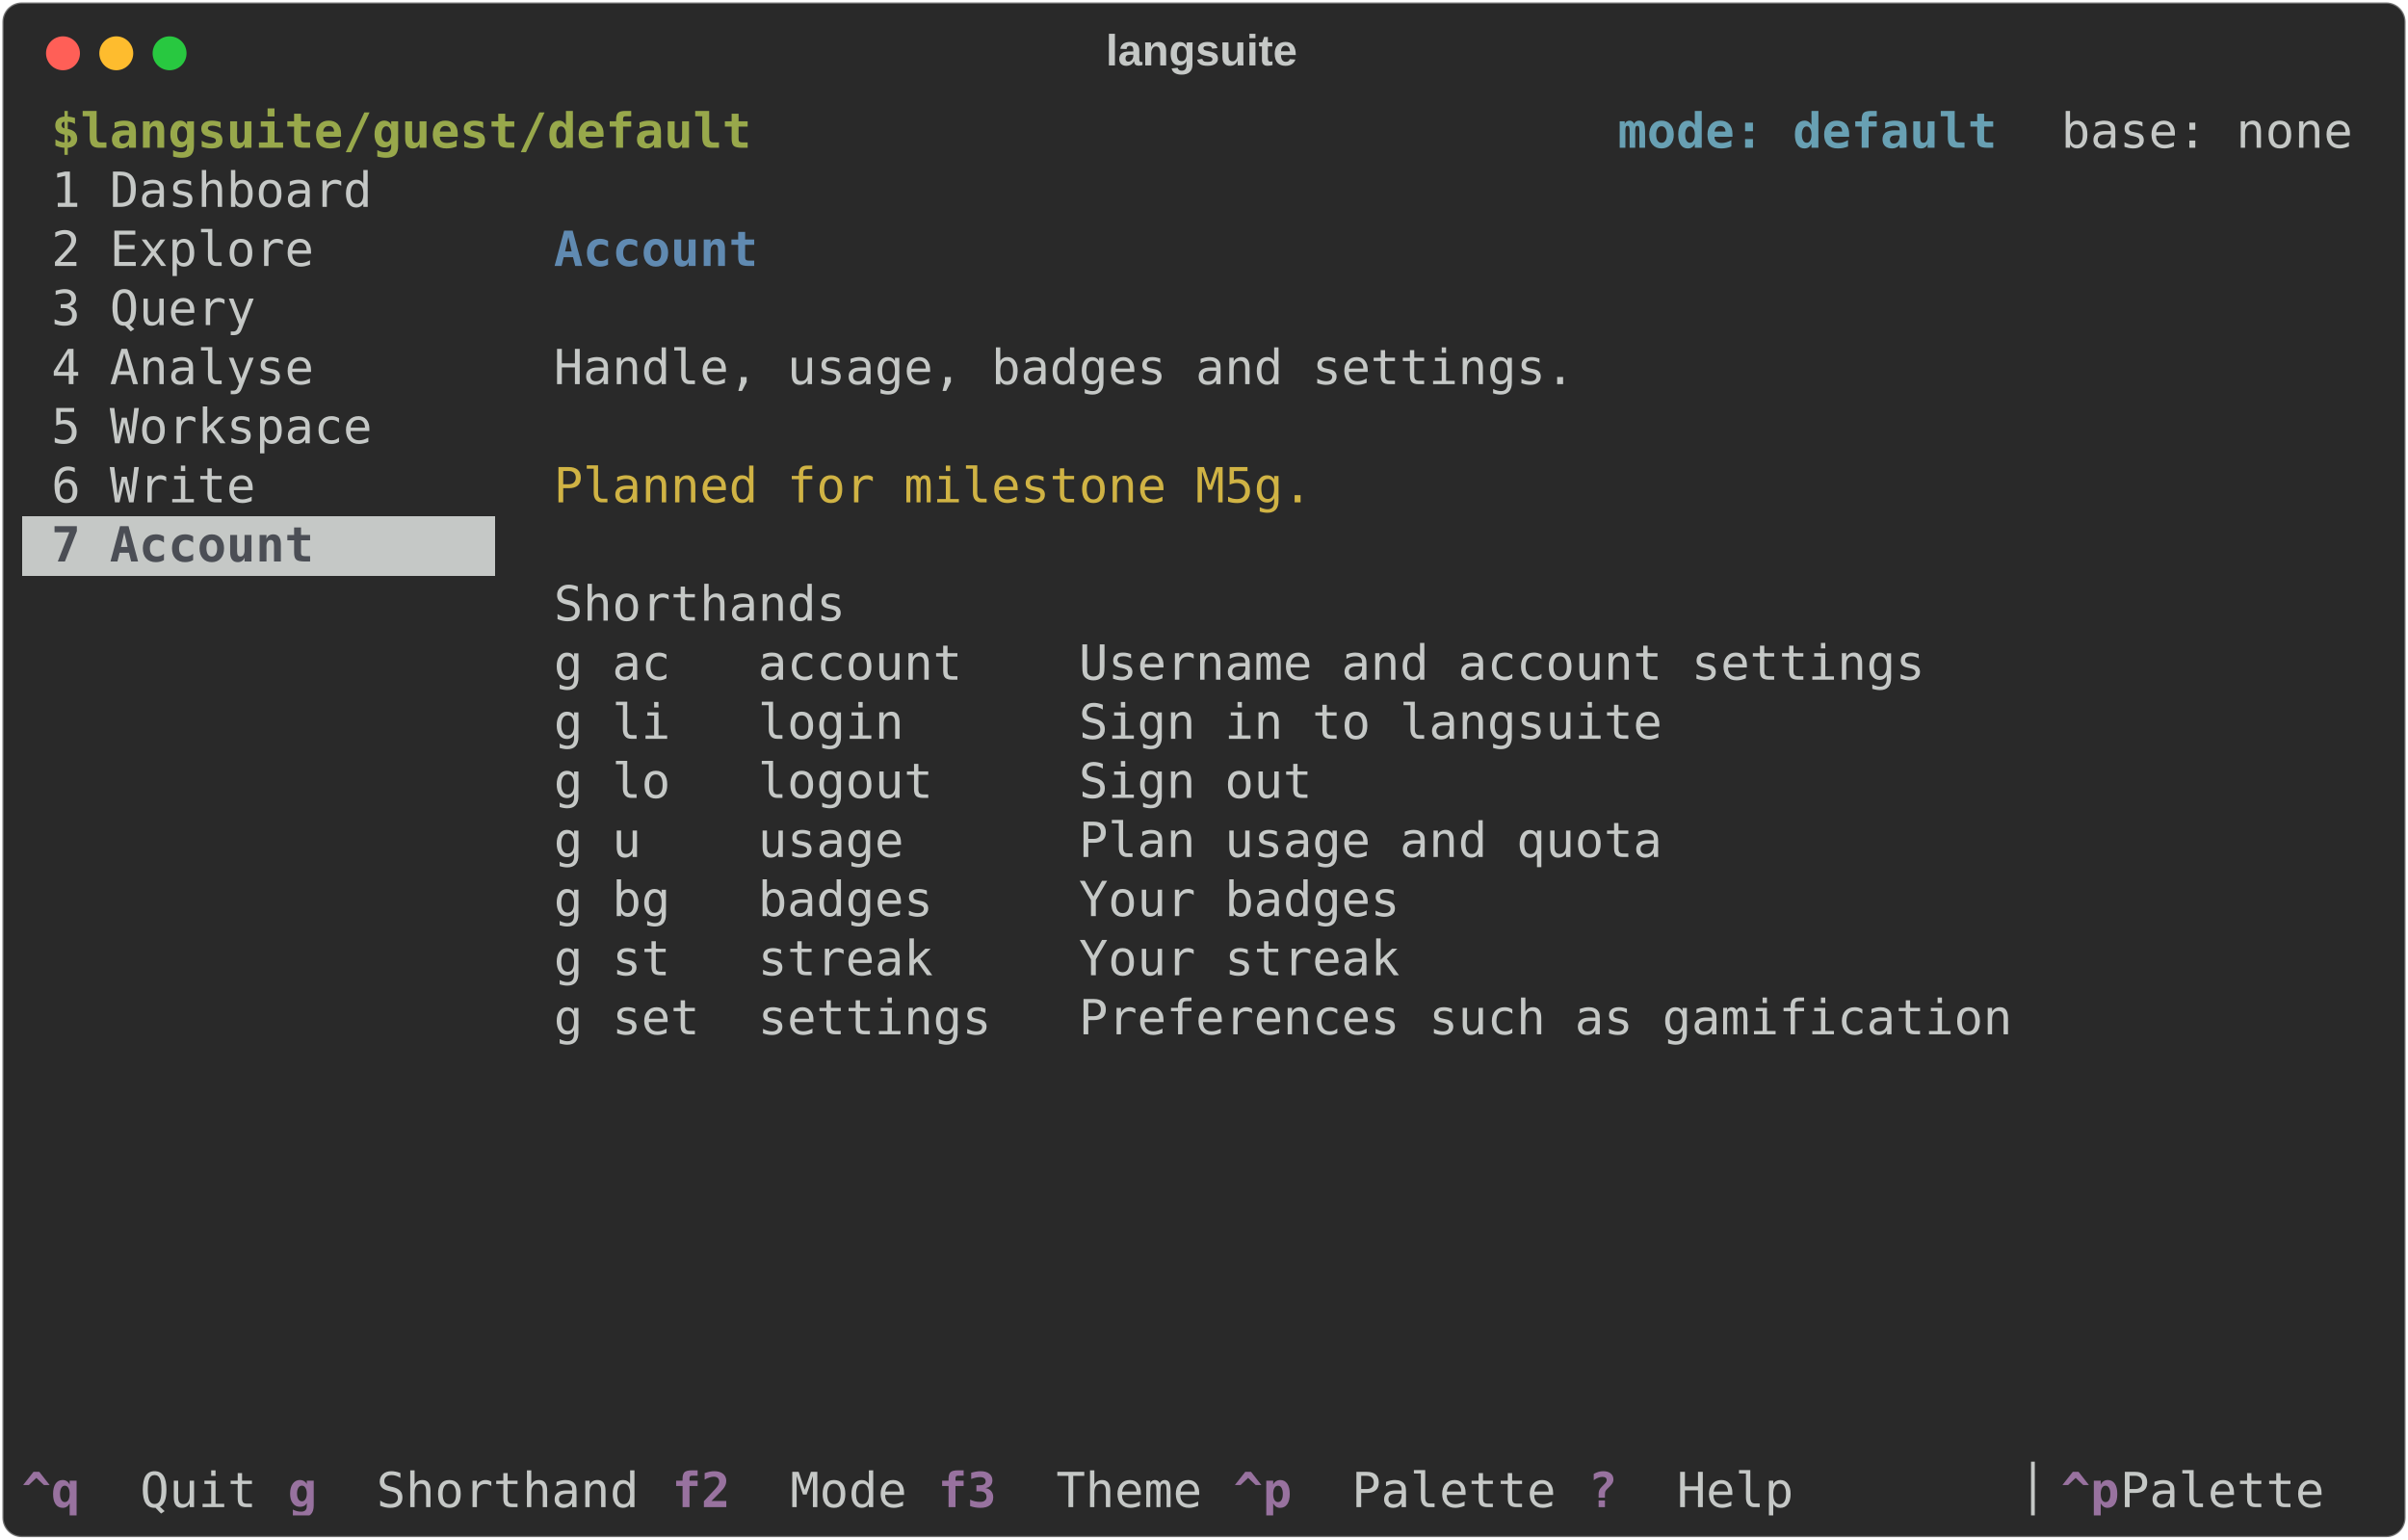
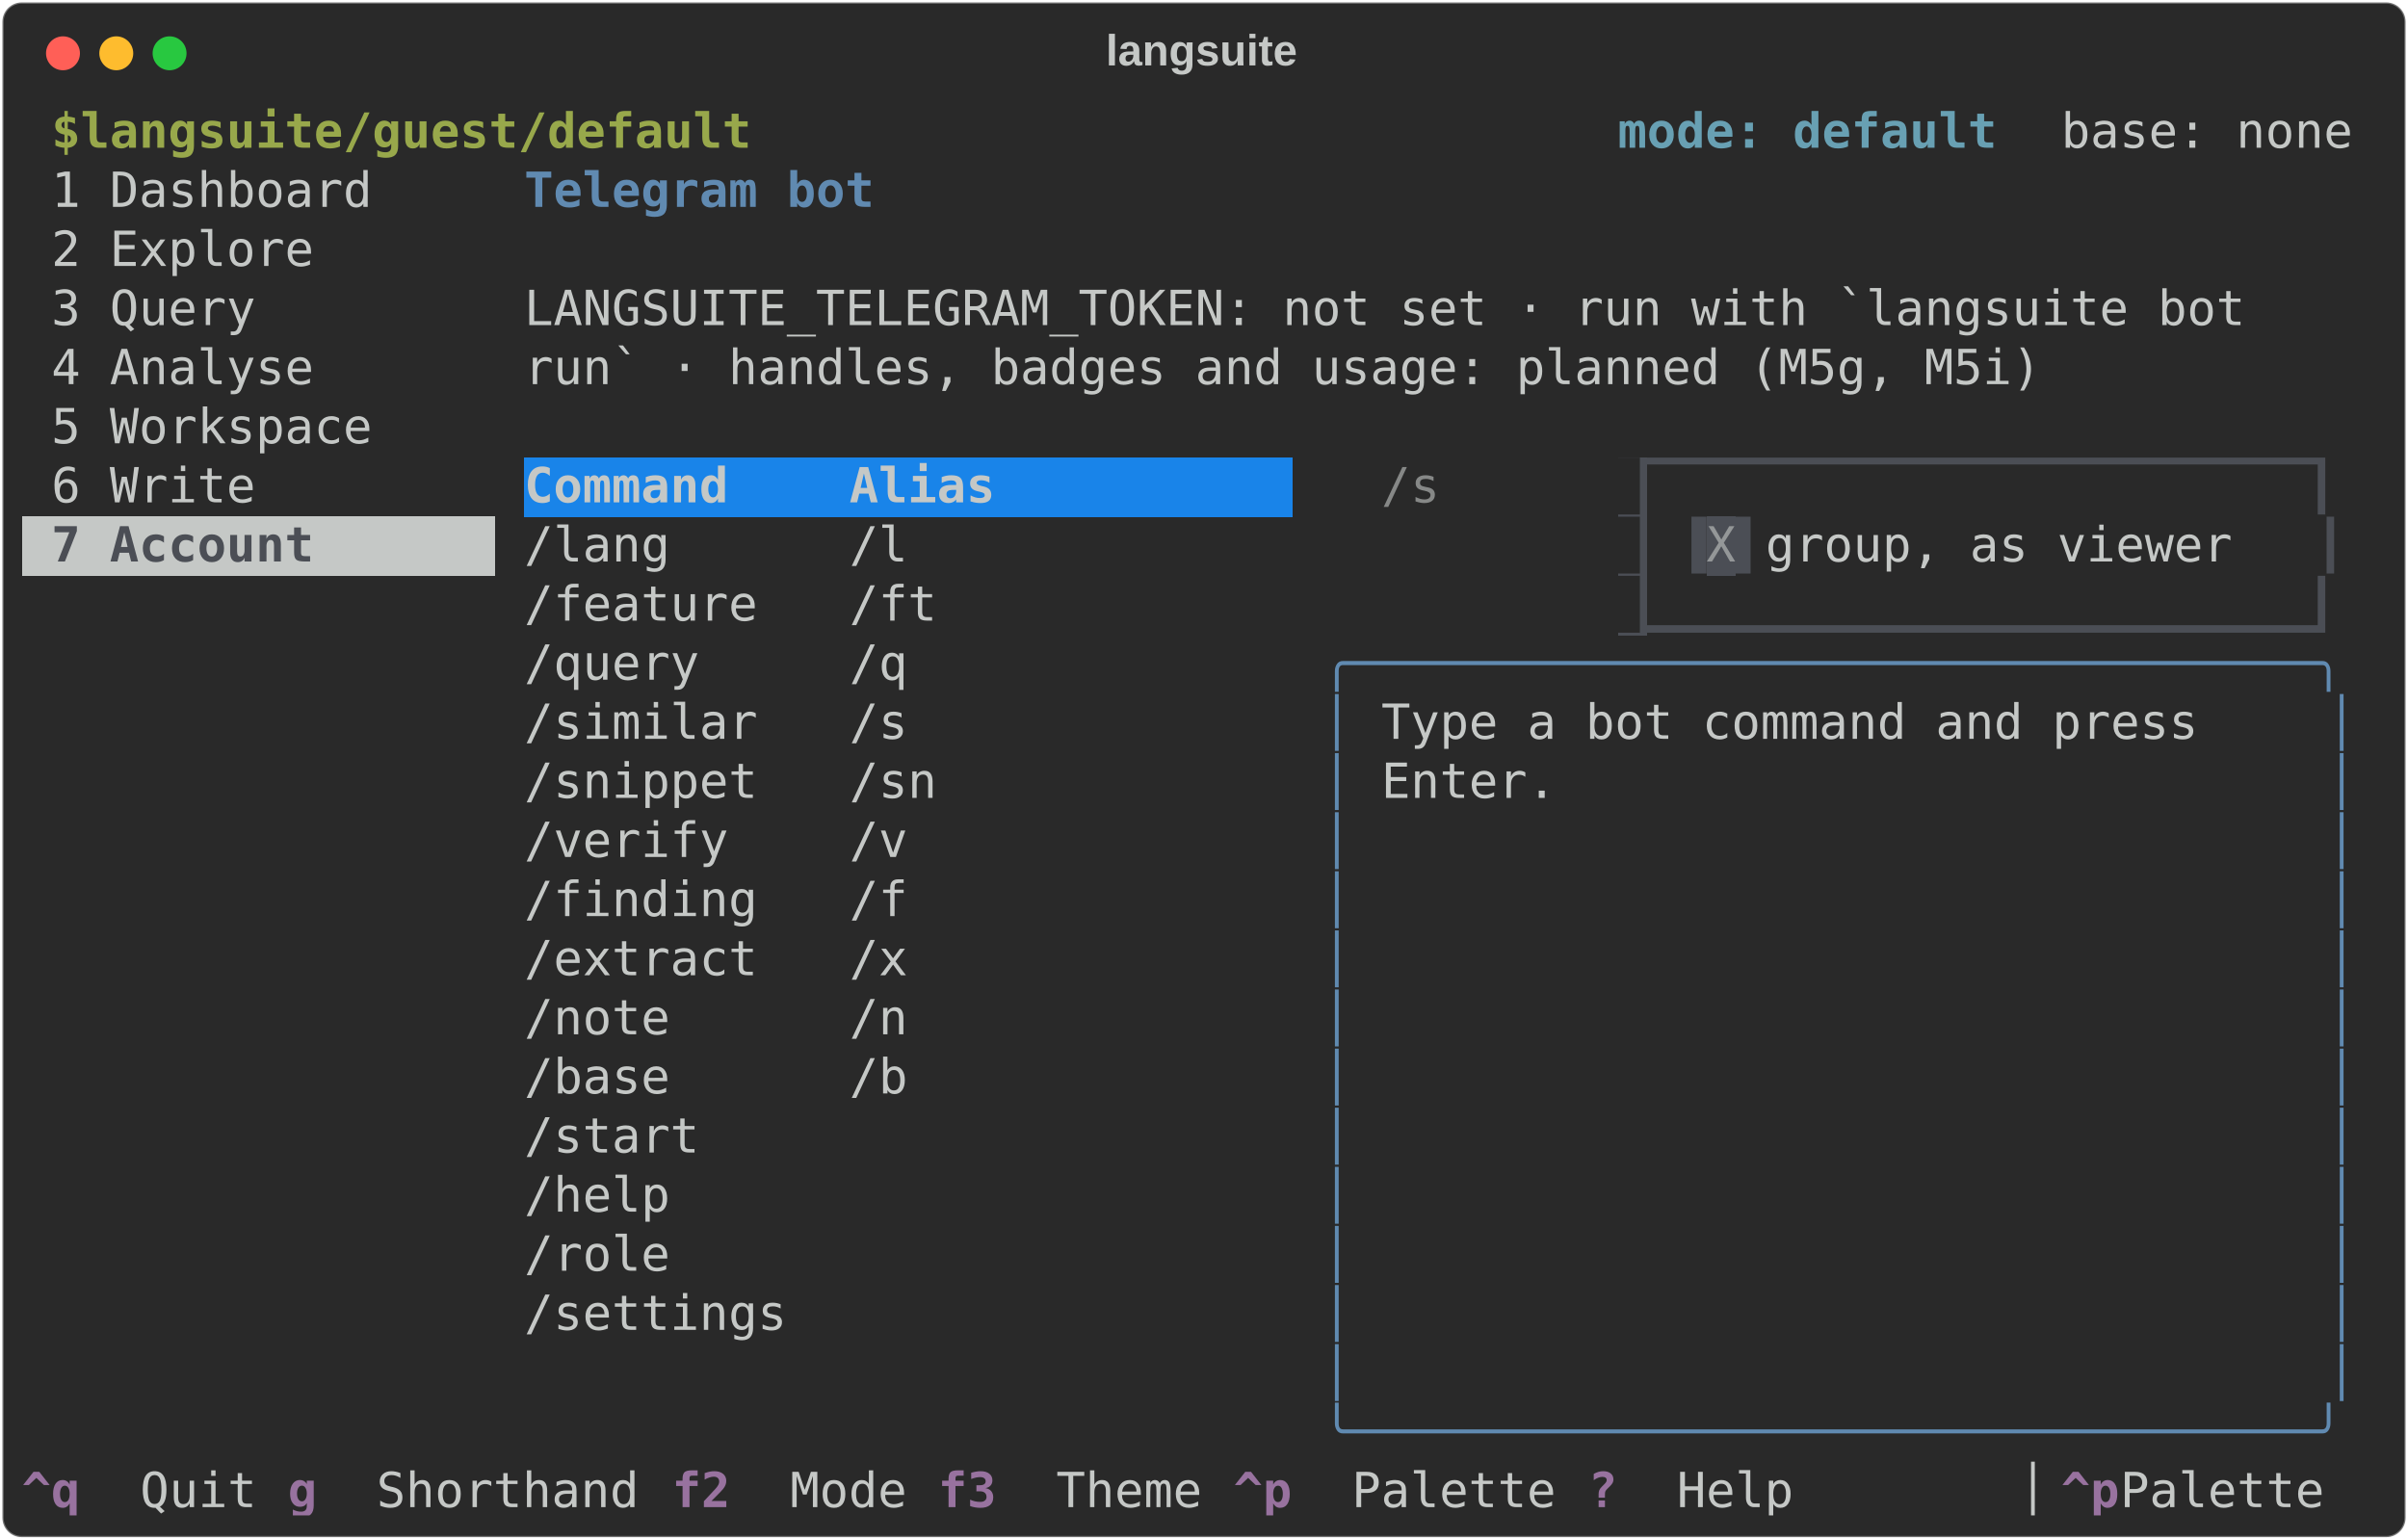
<svg xmlns="http://www.w3.org/2000/svg" class="rich-terminal" viewBox="0 0 994 635.6">
  <style>

    @font-face {
        font-family: "Fira Code";
        src: local("FiraCode-Regular"),
                url("https://cdnjs.cloudflare.com/ajax/libs/firacode/6.2.0/woff2/FiraCode-Regular.woff2") format("woff2"),
                url("https://cdnjs.cloudflare.com/ajax/libs/firacode/6.2.0/woff/FiraCode-Regular.woff") format("woff");
        font-style: normal;
        font-weight: 400;
    }
    @font-face {
        font-family: "Fira Code";
        src: local("FiraCode-Bold"),
                url("https://cdnjs.cloudflare.com/ajax/libs/firacode/6.2.0/woff2/FiraCode-Bold.woff2") format("woff2"),
                url("https://cdnjs.cloudflare.com/ajax/libs/firacode/6.2.0/woff/FiraCode-Bold.woff") format("woff");
        font-style: bold;
        font-weight: 700;
    }

    .terminal-matrix {
        font-family: Fira Code, monospace;
        font-size: 20px;
        line-height: 24.4px;
        font-variant-east-asian: full-width;
    }

    .terminal-title {
        font-size: 18px;
        font-weight: bold;
        font-family: arial;
    }

    .terminal-r1 { fill: #c5c8c6 }
.terminal-r2 { fill: #98a84b;font-weight: bold }
.terminal-r3 { fill: #68a0b3;font-weight: bold }
.terminal-r4 { fill: #608ab1;font-weight: bold }
- .terminal-r5 { fill: #d0b344 }
- .terminal-r6 { fill: #4b4e55;font-weight: bold }
- .terminal-r7 { fill: #98729f;font-weight: bold }
+ .terminal-r5 { fill: #c5c8c6;font-weight: bold }
+ .terminal-r6 { fill: #868887 }
+ .terminal-r7 { fill: #292929 }
+ .terminal-r8 { fill: #4b4e55 }
+ .terminal-r9 { fill: #4b4e55;font-weight: bold }
+ .terminal-r10 { fill: #949798 }
+ .terminal-r11 { fill: #608ab1 }
+ .terminal-r12 { fill: #98729f;font-weight: bold }
    </style>
  <defs>
    <clipPath id="terminal-clip-terminal">
      <rect x="0" y="0" width="975.0" height="584.6" />
    </clipPath>
    <clipPath id="terminal-line-0">
      <rect x="0" y="1.5" width="976" height="24.65" />
    </clipPath>
    <clipPath id="terminal-line-1">
      <rect x="0" y="25.9" width="976" height="24.65" />
    </clipPath>
    <clipPath id="terminal-line-2">
      <rect x="0" y="50.3" width="976" height="24.65" />
    </clipPath>
    <clipPath id="terminal-line-3">
      <rect x="0" y="74.7" width="976" height="24.65" />
    </clipPath>
    <clipPath id="terminal-line-4">
      <rect x="0" y="99.1" width="976" height="24.65" />
    </clipPath>
    <clipPath id="terminal-line-5">
      <rect x="0" y="123.5" width="976" height="24.65" />
    </clipPath>
    <clipPath id="terminal-line-6">
      <rect x="0" y="147.9" width="976" height="24.65" />
    </clipPath>
    <clipPath id="terminal-line-7">
      <rect x="0" y="172.3" width="976" height="24.65" />
    </clipPath>
    <clipPath id="terminal-line-8">
      <rect x="0" y="196.7" width="976" height="24.65" />
    </clipPath>
    <clipPath id="terminal-line-9">
      <rect x="0" y="221.1" width="976" height="24.65" />
    </clipPath>
    <clipPath id="terminal-line-10">
      <rect x="0" y="245.5" width="976" height="24.65" />
    </clipPath>
    <clipPath id="terminal-line-11">
      <rect x="0" y="269.9" width="976" height="24.65" />
    </clipPath>
    <clipPath id="terminal-line-12">
      <rect x="0" y="294.3" width="976" height="24.65" />
    </clipPath>
    <clipPath id="terminal-line-13">
      <rect x="0" y="318.7" width="976" height="24.65" />
    </clipPath>
    <clipPath id="terminal-line-14">
      <rect x="0" y="343.1" width="976" height="24.65" />
    </clipPath>
    <clipPath id="terminal-line-15">
      <rect x="0" y="367.5" width="976" height="24.65" />
    </clipPath>
    <clipPath id="terminal-line-16">
      <rect x="0" y="391.9" width="976" height="24.65" />
    </clipPath>
    <clipPath id="terminal-line-17">
      <rect x="0" y="416.3" width="976" height="24.65" />
    </clipPath>
    <clipPath id="terminal-line-18">
      <rect x="0" y="440.7" width="976" height="24.65" />
    </clipPath>
    <clipPath id="terminal-line-19">
      <rect x="0" y="465.1" width="976" height="24.65" />
    </clipPath>
    <clipPath id="terminal-line-20">
      <rect x="0" y="489.5" width="976" height="24.65" />
    </clipPath>
    <clipPath id="terminal-line-21">
      <rect x="0" y="513.9" width="976" height="24.65" />
    </clipPath>
    <clipPath id="terminal-line-22">
      <rect x="0" y="538.3" width="976" height="24.65" />
    </clipPath>
  </defs>
  <rect fill="#292929" stroke="rgba(255,255,255,0.35)" stroke-width="1" x="1" y="1" width="992" height="633.6" rx="8" />
  <text class="terminal-title" fill="#c5c8c6" text-anchor="middle" x="496" y="27">langsuite</text>
  <g transform="translate(26,22)">
    <circle cx="0" cy="0" r="7" fill="#ff5f57" />
    <circle cx="22" cy="0" r="7" fill="#febc2e" />
    <circle cx="44" cy="0" r="7" fill="#28c840" />
  </g>
  <g transform="translate(9, 41)" clip-path="url(#terminal-clip-terminal)">
+     <rect fill="#1984e9" x="207.4" y="147.9" width="134.2" height="24.65" shape-rendering="crispEdges" />
+     <rect fill="#1984e9" x="341.6" y="147.9" width="85.4" height="24.65" shape-rendering="crispEdges" />
+     <rect fill="#1984e9" x="427" y="147.9" width="97.6" height="24.65" shape-rendering="crispEdges" />
+     <rect fill="#4b4e55" x="658.8" y="147.9" width="12.2" height="24.65" shape-rendering="crispEdges" />
    <rect fill="#c5c8c6" x="0" y="172.3" width="12.2" height="24.65" shape-rendering="crispEdges" />
    <rect fill="#c5c8c6" x="12.2" y="172.3" width="109.8" height="24.65" shape-rendering="crispEdges" />
    <rect fill="#c5c8c6" x="122" y="172.3" width="73.2" height="24.65" shape-rendering="crispEdges" />
+     <rect fill="#4b4e55" x="658.8" y="172.3" width="12.2" height="24.65" shape-rendering="crispEdges" />
+     <rect fill="#4b4e55" x="695.4" y="172.3" width="12.2" height="24.65" shape-rendering="crispEdges" />
+     <rect fill="#4b4e55" x="658.8" y="196.7" width="12.2" height="24.65" shape-rendering="crispEdges" />
    <g class="terminal-matrix">
      <text class="terminal-r2" x="12.2" y="20" textLength="292.8" clip-path="url(#terminal-line-0)">$langsuite/guest/default</text>
      <text class="terminal-r3" x="658.8" y="20" textLength="158.6" clip-path="url(#terminal-line-0)">mode: default</text>
      <text class="terminal-r1" x="841.8" y="20" textLength="122" clip-path="url(#terminal-line-0)">base: none</text>
      <text class="terminal-r1" x="976" y="20" textLength="12.2" clip-path="url(#terminal-line-0)">
</text>
      <text class="terminal-r1" x="12.2" y="44.4" textLength="134.2" clip-path="url(#terminal-line-1)">1 Dashboard</text>
+       <text class="terminal-r4" x="207.4" y="44.4" textLength="146.4" clip-path="url(#terminal-line-1)">Telegram bot</text>
      <text class="terminal-r1" x="976" y="44.4" textLength="12.2" clip-path="url(#terminal-line-1)">
</text>
      <text class="terminal-r1" x="12.2" y="68.8" textLength="109.8" clip-path="url(#terminal-line-2)">2 Explore</text>
-       <text class="terminal-r4" x="219.6" y="68.8" textLength="85.4" clip-path="url(#terminal-line-2)">Account</text>
      <text class="terminal-r1" x="976" y="68.8" textLength="12.2" clip-path="url(#terminal-line-2)">
</text>
      <text class="terminal-r1" x="12.2" y="93.2" textLength="85.4" clip-path="url(#terminal-line-3)">3 Query</text>
+       <text class="terminal-r1" x="207.4" y="93.2" textLength="719.8" clip-path="url(#terminal-line-3)">LANGSUITE_TELEGRAM_TOKEN: not set · run with `langsuite bot</text>
      <text class="terminal-r1" x="976" y="93.2" textLength="12.2" clip-path="url(#terminal-line-3)">
</text>
      <text class="terminal-r1" x="12.2" y="117.6" textLength="109.8" clip-path="url(#terminal-line-4)">4 Analyse</text>
-       <text class="terminal-r1" x="219.6" y="117.6" textLength="427" clip-path="url(#terminal-line-4)">Handle, usage, badges and settings.</text>
+       <text class="terminal-r1" x="207.4" y="117.6" textLength="634.4" clip-path="url(#terminal-line-4)">run` · handles, badges and usage: planned (M5g, M5i)</text>
      <text class="terminal-r1" x="976" y="117.6" textLength="12.2" clip-path="url(#terminal-line-4)">
</text>
      <text class="terminal-r1" x="12.2" y="142" textLength="134.2" clip-path="url(#terminal-line-5)">5 Workspace</text>
      <text class="terminal-r1" x="976" y="142" textLength="12.2" clip-path="url(#terminal-line-5)">
</text>
      <text class="terminal-r1" x="12.2" y="166.4" textLength="85.4" clip-path="url(#terminal-line-6)">6 Write</text>
-       <text class="terminal-r5" x="219.6" y="166.4" textLength="317.2" clip-path="url(#terminal-line-6)">Planned for milestone M5g.</text>
+       <text class="terminal-r5" x="207.4" y="166.4" textLength="134.2" clip-path="url(#terminal-line-6)"> Command   </text>
+       <text class="terminal-r5" x="341.6" y="166.4" textLength="85.4" clip-path="url(#terminal-line-6)"> Alias </text>
+       <text class="terminal-r6" x="561.2" y="166.4" textLength="36.6" clip-path="url(#terminal-line-6)">/s </text>
+       <text class="terminal-r7" x="658.8" y="166.4" textLength="12.2" clip-path="url(#terminal-line-6)">▊</text>
+       <text class="terminal-r8" x="671" y="166.4" textLength="292.8" clip-path="url(#terminal-line-6)">▔▔▔▔▔▔▔▔▔▔▔▔▔▔▔▔▔▔▔▔▔▔▔▎</text>
      <text class="terminal-r1" x="976" y="166.4" textLength="12.2" clip-path="url(#terminal-line-6)">
</text>
-       <text class="terminal-r6" x="12.2" y="190.8" textLength="109.8" clip-path="url(#terminal-line-7)">7 Account</text>
+       <text class="terminal-r9" x="12.2" y="190.8" textLength="109.8" clip-path="url(#terminal-line-7)">7 Account</text>
+       <text class="terminal-r1" x="207.4" y="190.8" textLength="134.2" clip-path="url(#terminal-line-7)"> /lang     </text>
+       <text class="terminal-r1" x="341.6" y="190.8" textLength="85.4" clip-path="url(#terminal-line-7)"> /l    </text>
+       <text class="terminal-r7" x="658.8" y="190.8" textLength="12.2" clip-path="url(#terminal-line-7)">▊</text>
+       <text class="terminal-r8" x="683.2" y="190.8" textLength="12.2" clip-path="url(#terminal-line-7)">▐</text>
+       <text class="terminal-r10" x="695.4" y="190.8" textLength="12.2" clip-path="url(#terminal-line-7)">X</text>
+       <text class="terminal-r8" x="707.6" y="190.8" textLength="12.2" clip-path="url(#terminal-line-7)">▌</text>
+       <text class="terminal-r1" x="719.8" y="190.8" textLength="219.6" clip-path="url(#terminal-line-7)"> group, as viewer </text>
+       <text class="terminal-r8" x="951.6" y="190.8" textLength="12.2" clip-path="url(#terminal-line-7)">▎</text>
      <text class="terminal-r1" x="976" y="190.8" textLength="12.2" clip-path="url(#terminal-line-7)">
</text>
-       <text class="terminal-r1" x="219.6" y="215.2" textLength="122" clip-path="url(#terminal-line-8)">Shorthands</text>
+       <text class="terminal-r1" x="207.4" y="215.2" textLength="134.2" clip-path="url(#terminal-line-8)"> /feature  </text>
+       <text class="terminal-r1" x="341.6" y="215.2" textLength="85.4" clip-path="url(#terminal-line-8)"> /ft   </text>
+       <text class="terminal-r7" x="658.8" y="215.2" textLength="12.2" clip-path="url(#terminal-line-8)">▊</text>
+       <text class="terminal-r8" x="671" y="215.2" textLength="292.8" clip-path="url(#terminal-line-8)">▁▁▁▁▁▁▁▁▁▁▁▁▁▁▁▁▁▁▁▁▁▁▁▎</text>
      <text class="terminal-r1" x="976" y="215.2" textLength="12.2" clip-path="url(#terminal-line-8)">
</text>
-       <text class="terminal-r1" x="219.6" y="239.6" textLength="597.8" clip-path="url(#terminal-line-9)">  g ac   account    Username and account settings</text>
+       <text class="terminal-r1" x="207.4" y="239.6" textLength="134.2" clip-path="url(#terminal-line-9)"> /query    </text>
+       <text class="terminal-r1" x="341.6" y="239.6" textLength="85.4" clip-path="url(#terminal-line-9)"> /q    </text>
+       <text class="terminal-r11" x="536.8" y="239.6" textLength="427" clip-path="url(#terminal-line-9)">╭─────────────────────────────────╮</text>
      <text class="terminal-r1" x="976" y="239.6" textLength="12.2" clip-path="url(#terminal-line-9)">
</text>
-       <text class="terminal-r1" x="219.6" y="264" textLength="488" clip-path="url(#terminal-line-10)">  g li   login      Sign in to langsuite</text>
+       <text class="terminal-r1" x="207.4" y="264" textLength="134.2" clip-path="url(#terminal-line-10)"> /similar  </text>
+       <text class="terminal-r1" x="341.6" y="264" textLength="85.4" clip-path="url(#terminal-line-10)"> /s    </text>
+       <text class="terminal-r11" x="536.8" y="264" textLength="12.2" clip-path="url(#terminal-line-10)">│</text>
+       <text class="terminal-r1" x="561.2" y="264" textLength="341.6" clip-path="url(#terminal-line-10)">Type a bot command and press</text>
+       <text class="terminal-r11" x="951.6" y="264" textLength="12.2" clip-path="url(#terminal-line-10)">│</text>
      <text class="terminal-r1" x="976" y="264" textLength="12.2" clip-path="url(#terminal-line-10)">
</text>
-       <text class="terminal-r1" x="219.6" y="288.4" textLength="341.6" clip-path="url(#terminal-line-11)">  g lo   logout     Sign out</text>
+       <text class="terminal-r1" x="207.4" y="288.4" textLength="134.2" clip-path="url(#terminal-line-11)"> /snippet  </text>
+       <text class="terminal-r1" x="341.6" y="288.4" textLength="85.4" clip-path="url(#terminal-line-11)"> /sn   </text>
+       <text class="terminal-r11" x="536.8" y="288.4" textLength="12.2" clip-path="url(#terminal-line-11)">│</text>
+       <text class="terminal-r1" x="561.2" y="288.4" textLength="73.2" clip-path="url(#terminal-line-11)">Enter.</text>
+       <text class="terminal-r11" x="951.6" y="288.4" textLength="12.2" clip-path="url(#terminal-line-11)">│</text>
      <text class="terminal-r1" x="976" y="288.4" textLength="12.2" clip-path="url(#terminal-line-11)">
</text>
-       <text class="terminal-r1" x="219.6" y="312.8" textLength="488" clip-path="url(#terminal-line-12)">  g u    usage      Plan usage and quota</text>
+       <text class="terminal-r1" x="207.4" y="312.8" textLength="134.2" clip-path="url(#terminal-line-12)"> /verify   </text>
+       <text class="terminal-r1" x="341.6" y="312.8" textLength="85.4" clip-path="url(#terminal-line-12)"> /v    </text>
+       <text class="terminal-r11" x="536.8" y="312.8" textLength="12.2" clip-path="url(#terminal-line-12)">│</text>
+       <text class="terminal-r11" x="951.6" y="312.8" textLength="12.2" clip-path="url(#terminal-line-12)">│</text>
      <text class="terminal-r1" x="976" y="312.8" textLength="12.2" clip-path="url(#terminal-line-12)">
</text>
-       <text class="terminal-r1" x="219.6" y="337.2" textLength="378.2" clip-path="url(#terminal-line-13)">  g bg   badges     Your badges</text>
+       <text class="terminal-r1" x="207.4" y="337.2" textLength="134.2" clip-path="url(#terminal-line-13)"> /finding  </text>
+       <text class="terminal-r1" x="341.6" y="337.2" textLength="85.4" clip-path="url(#terminal-line-13)"> /f    </text>
+       <text class="terminal-r11" x="536.8" y="337.2" textLength="12.2" clip-path="url(#terminal-line-13)">│</text>
+       <text class="terminal-r11" x="951.6" y="337.2" textLength="12.2" clip-path="url(#terminal-line-13)">│</text>
      <text class="terminal-r1" x="976" y="337.2" textLength="12.2" clip-path="url(#terminal-line-13)">
</text>
-       <text class="terminal-r1" x="219.6" y="361.6" textLength="378.2" clip-path="url(#terminal-line-14)">  g st   streak     Your streak</text>
+       <text class="terminal-r1" x="207.4" y="361.6" textLength="134.2" clip-path="url(#terminal-line-14)"> /extract  </text>
+       <text class="terminal-r1" x="341.6" y="361.6" textLength="85.4" clip-path="url(#terminal-line-14)"> /x    </text>
+       <text class="terminal-r11" x="536.8" y="361.6" textLength="12.2" clip-path="url(#terminal-line-14)">│</text>
+       <text class="terminal-r11" x="951.6" y="361.6" textLength="12.2" clip-path="url(#terminal-line-14)">│</text>
      <text class="terminal-r1" x="976" y="361.6" textLength="12.2" clip-path="url(#terminal-line-14)">
</text>
-       <text class="terminal-r1" x="219.6" y="386" textLength="634.4" clip-path="url(#terminal-line-15)">  g set  settings   Preferences such as gamification</text>
+       <text class="terminal-r1" x="207.4" y="386" textLength="134.2" clip-path="url(#terminal-line-15)"> /note     </text>
+       <text class="terminal-r1" x="341.6" y="386" textLength="85.4" clip-path="url(#terminal-line-15)"> /n    </text>
+       <text class="terminal-r11" x="536.8" y="386" textLength="12.2" clip-path="url(#terminal-line-15)">│</text>
+       <text class="terminal-r11" x="951.6" y="386" textLength="12.2" clip-path="url(#terminal-line-15)">│</text>
      <text class="terminal-r1" x="976" y="386" textLength="12.2" clip-path="url(#terminal-line-15)">
</text>
+       <text class="terminal-r1" x="207.4" y="410.4" textLength="134.2" clip-path="url(#terminal-line-16)"> /base     </text>
+       <text class="terminal-r1" x="341.6" y="410.4" textLength="85.4" clip-path="url(#terminal-line-16)"> /b    </text>
+       <text class="terminal-r11" x="536.8" y="410.4" textLength="12.2" clip-path="url(#terminal-line-16)">│</text>
+       <text class="terminal-r11" x="951.6" y="410.4" textLength="12.2" clip-path="url(#terminal-line-16)">│</text>
      <text class="terminal-r1" x="976" y="410.4" textLength="12.2" clip-path="url(#terminal-line-16)">
</text>
+       <text class="terminal-r1" x="207.4" y="434.8" textLength="134.2" clip-path="url(#terminal-line-17)"> /start    </text>
+       <text class="terminal-r11" x="536.8" y="434.8" textLength="12.2" clip-path="url(#terminal-line-17)">│</text>
+       <text class="terminal-r11" x="951.6" y="434.8" textLength="12.2" clip-path="url(#terminal-line-17)">│</text>
      <text class="terminal-r1" x="976" y="434.8" textLength="12.2" clip-path="url(#terminal-line-17)">
</text>
+       <text class="terminal-r1" x="207.4" y="459.2" textLength="134.2" clip-path="url(#terminal-line-18)"> /help     </text>
+       <text class="terminal-r11" x="536.8" y="459.2" textLength="12.2" clip-path="url(#terminal-line-18)">│</text>
+       <text class="terminal-r11" x="951.6" y="459.2" textLength="12.2" clip-path="url(#terminal-line-18)">│</text>
      <text class="terminal-r1" x="976" y="459.2" textLength="12.2" clip-path="url(#terminal-line-18)">
</text>
+       <text class="terminal-r1" x="207.4" y="483.6" textLength="134.2" clip-path="url(#terminal-line-19)"> /role     </text>
+       <text class="terminal-r11" x="536.8" y="483.6" textLength="12.2" clip-path="url(#terminal-line-19)">│</text>
+       <text class="terminal-r11" x="951.6" y="483.6" textLength="12.2" clip-path="url(#terminal-line-19)">│</text>
      <text class="terminal-r1" x="976" y="483.6" textLength="12.2" clip-path="url(#terminal-line-19)">
</text>
+       <text class="terminal-r1" x="207.4" y="508" textLength="134.2" clip-path="url(#terminal-line-20)"> /settings </text>
+       <text class="terminal-r11" x="536.8" y="508" textLength="12.2" clip-path="url(#terminal-line-20)">│</text>
+       <text class="terminal-r11" x="951.6" y="508" textLength="12.2" clip-path="url(#terminal-line-20)">│</text>
      <text class="terminal-r1" x="976" y="508" textLength="12.2" clip-path="url(#terminal-line-20)">
</text>
+       <text class="terminal-r11" x="536.8" y="532.4" textLength="12.2" clip-path="url(#terminal-line-21)">│</text>
+       <text class="terminal-r11" x="951.6" y="532.4" textLength="12.2" clip-path="url(#terminal-line-21)">│</text>
      <text class="terminal-r1" x="976" y="532.4" textLength="12.2" clip-path="url(#terminal-line-21)">
</text>
+       <text class="terminal-r11" x="536.8" y="556.8" textLength="427" clip-path="url(#terminal-line-22)">╰─────────────────────────────────╯</text>
      <text class="terminal-r1" x="976" y="556.8" textLength="12.2" clip-path="url(#terminal-line-22)">
</text>
-       <text class="terminal-r7" x="0" y="581.2" textLength="48.8" clip-path="url(#terminal-line-23)"> ^q </text>
+       <text class="terminal-r12" x="0" y="581.2" textLength="48.8" clip-path="url(#terminal-line-23)"> ^q </text>
      <text class="terminal-r1" x="48.8" y="581.2" textLength="61" clip-path="url(#terminal-line-23)">Quit </text>
-       <text class="terminal-r7" x="109.8" y="581.2" textLength="36.6" clip-path="url(#terminal-line-23)"> g </text>
+       <text class="terminal-r12" x="109.8" y="581.2" textLength="36.6" clip-path="url(#terminal-line-23)"> g </text>
      <text class="terminal-r1" x="146.4" y="581.2" textLength="122" clip-path="url(#terminal-line-23)">Shorthand </text>
-       <text class="terminal-r7" x="268.4" y="581.2" textLength="48.8" clip-path="url(#terminal-line-23)"> f2 </text>
+       <text class="terminal-r12" x="268.4" y="581.2" textLength="48.8" clip-path="url(#terminal-line-23)"> f2 </text>
      <text class="terminal-r1" x="317.2" y="581.2" textLength="61" clip-path="url(#terminal-line-23)">Mode </text>
-       <text class="terminal-r7" x="378.2" y="581.2" textLength="48.8" clip-path="url(#terminal-line-23)"> f3 </text>
+       <text class="terminal-r12" x="378.2" y="581.2" textLength="48.8" clip-path="url(#terminal-line-23)"> f3 </text>
      <text class="terminal-r1" x="427" y="581.2" textLength="73.2" clip-path="url(#terminal-line-23)">Theme </text>
-       <text class="terminal-r7" x="500.2" y="581.2" textLength="48.8" clip-path="url(#terminal-line-23)"> ^p </text>
+       <text class="terminal-r12" x="500.2" y="581.2" textLength="48.8" clip-path="url(#terminal-line-23)"> ^p </text>
      <text class="terminal-r1" x="549" y="581.2" textLength="97.6" clip-path="url(#terminal-line-23)">Palette </text>
-       <text class="terminal-r7" x="646.6" y="581.2" textLength="36.6" clip-path="url(#terminal-line-23)"> ? </text>
+       <text class="terminal-r12" x="646.6" y="581.2" textLength="36.6" clip-path="url(#terminal-line-23)"> ? </text>
      <text class="terminal-r1" x="683.2" y="581.2" textLength="61" clip-path="url(#terminal-line-23)">Help </text>
      <text class="terminal-r1" x="829.6" y="581.2" textLength="12.2" clip-path="url(#terminal-line-23)">▏</text>
-       <text class="terminal-r7" x="841.8" y="581.2" textLength="24.4" clip-path="url(#terminal-line-23)">^p</text>
+       <text class="terminal-r12" x="841.8" y="581.2" textLength="24.4" clip-path="url(#terminal-line-23)">^p</text>
      <text class="terminal-r1" x="866.2" y="581.2" textLength="97.6" clip-path="url(#terminal-line-23)"> Palette</text>
    </g>
  </g>
</svg>
